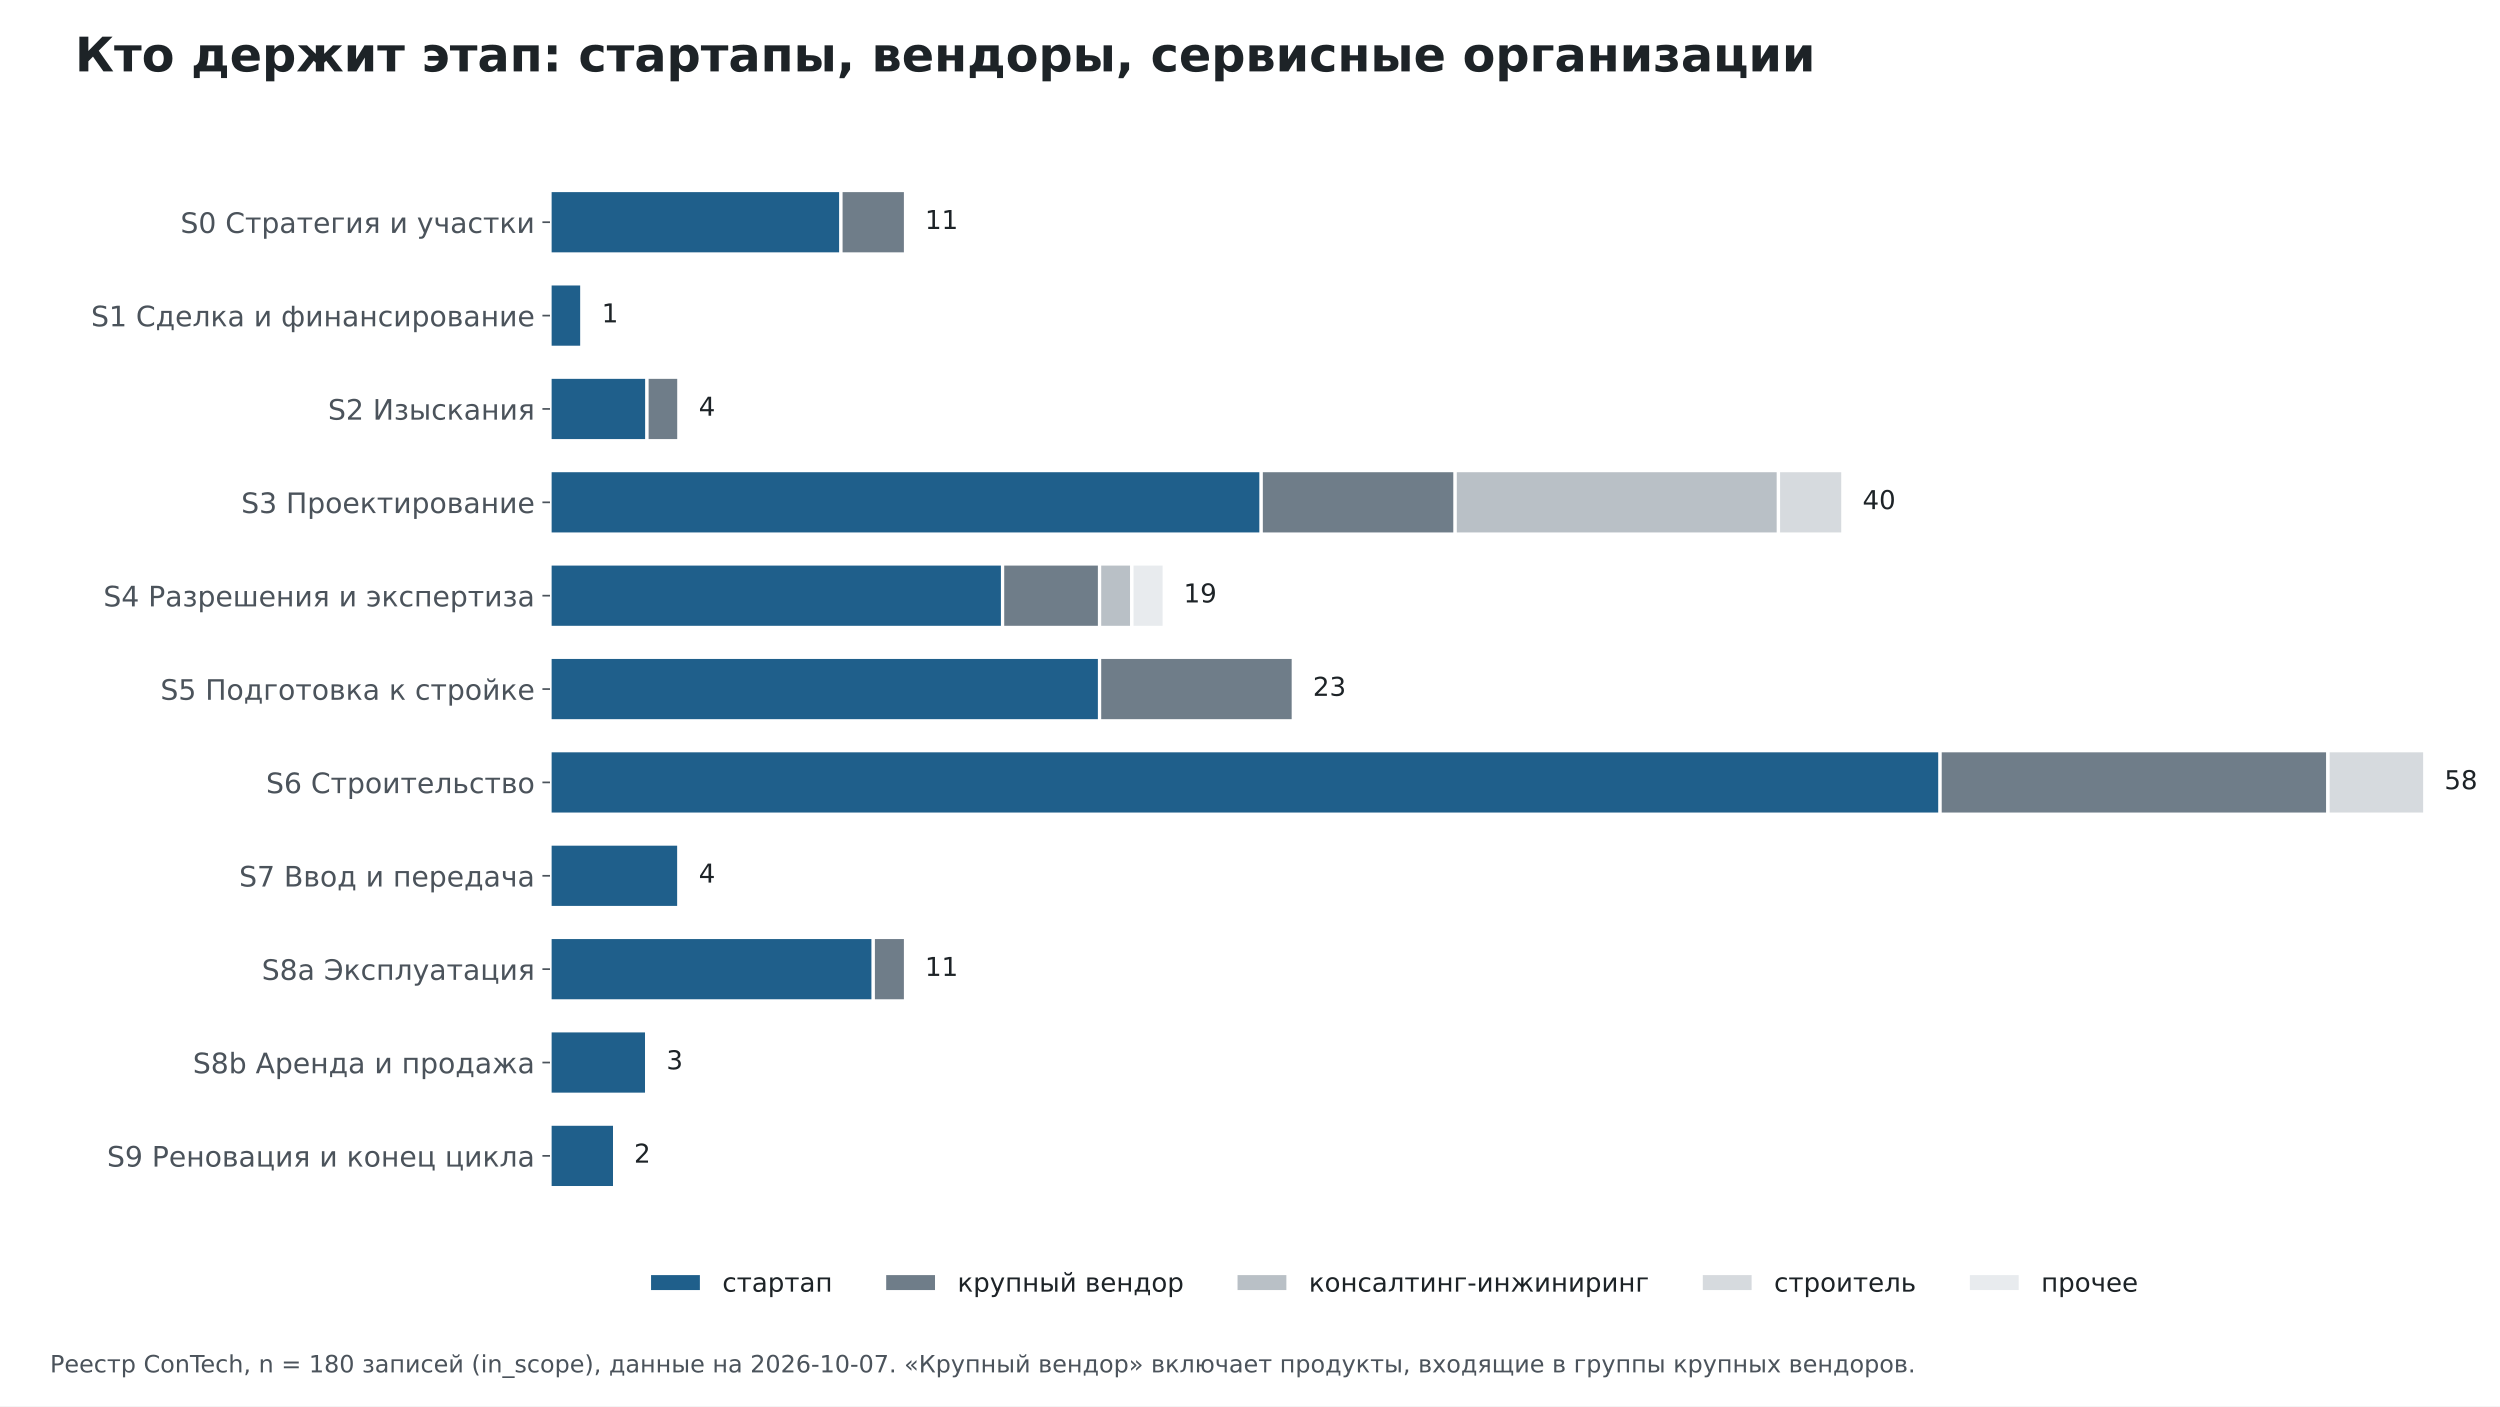
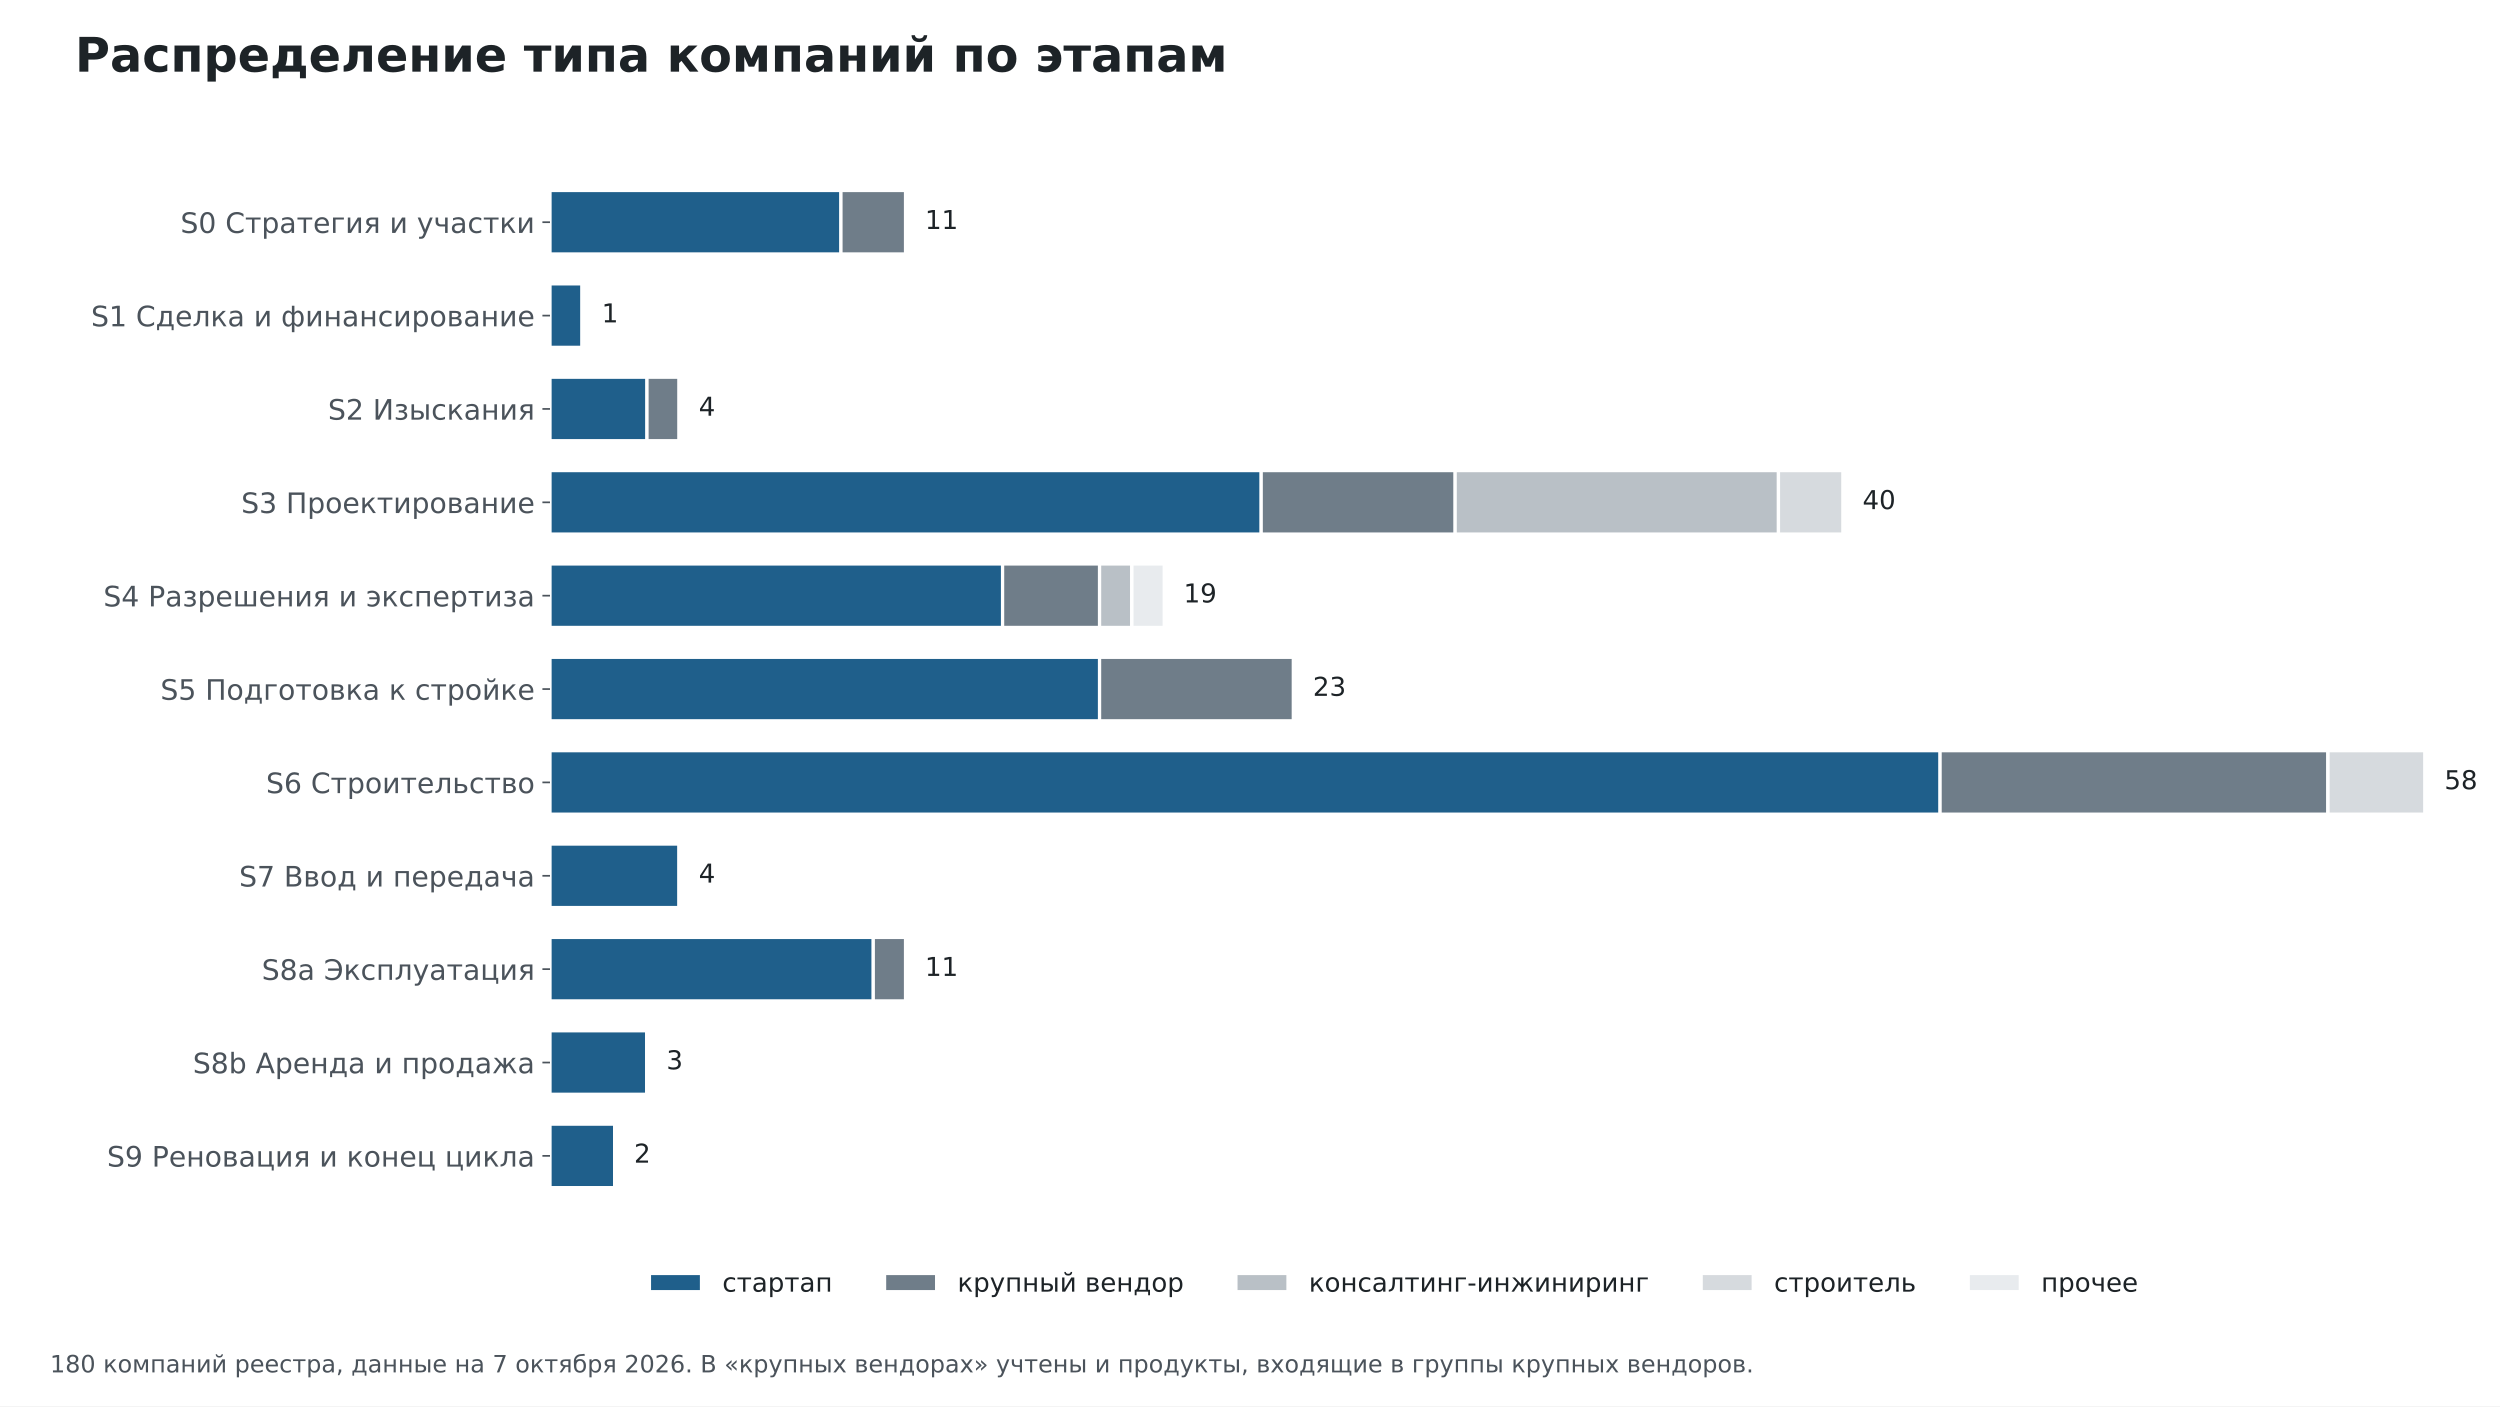
<svg xmlns="http://www.w3.org/2000/svg" xmlns:xlink="http://www.w3.org/1999/xlink" width="1152pt" height="648pt" viewBox="0 0 1152 648" version="1.1">
  <defs>
    <style type="text/css">*{stroke-linejoin: round; stroke-linecap: butt}</style>
  </defs>
  <g id="figure_1">
    <g id="patch_1">
      <path d="M 0 648  L 1152 648  L 1152 0  L 0 0  z " style="fill: #ffffff" />
    </g>
    <g id="axes_1">
      <g id="patch_2">
        <path d="M 253.44 570.24  L 1117.44 570.24  L 1117.44 64.8  L 253.44 64.8  z " style="fill: #ffffff" />
      </g>
      <g id="patch_3">
-         <path d="M 253.44 87.775  L 387.509 87.775  L 387.509 117.031  L 253.44 117.031  z " clip-path="url(#pc923c8e28b)" style="fill: #1f5f8b; stroke: #ffffff; stroke-width: 1.5; stroke-linejoin: miter" />
+         <path d="M 253.44 87.775  L 387.509 87.775  L 387.509 117.031  L 253.44 117.031  z " clip-path="url(#p01d4a451d5)" style="fill: #1f5f8b; stroke: #ffffff; stroke-width: 1.5; stroke-linejoin: miter" />
      </g>
      <g id="patch_4">
-         <path d="M 253.44 130.798  L 268.337 130.798  L 268.337 160.054  L 253.44 160.054  z " clip-path="url(#pc923c8e28b)" style="fill: #1f5f8b; stroke: #ffffff; stroke-width: 1.5; stroke-linejoin: miter" />
+         <path d="M 253.44 130.798  L 268.337 130.798  L 268.337 160.054  L 253.44 160.054  z " clip-path="url(#p01d4a451d5)" style="fill: #1f5f8b; stroke: #ffffff; stroke-width: 1.5; stroke-linejoin: miter" />
      </g>
      <g id="patch_5">
-         <path d="M 253.44 173.822  L 298.13 173.822  L 298.13 203.078  L 253.44 203.078  z " clip-path="url(#pc923c8e28b)" style="fill: #1f5f8b; stroke: #ffffff; stroke-width: 1.5; stroke-linejoin: miter" />
+         <path d="M 253.44 173.822  L 298.13 173.822  L 298.13 203.078  L 253.44 203.078  z " clip-path="url(#p01d4a451d5)" style="fill: #1f5f8b; stroke: #ffffff; stroke-width: 1.5; stroke-linejoin: miter" />
      </g>
      <g id="patch_6">
-         <path d="M 253.44 216.845  L 581.164 216.845  L 581.164 246.101  L 253.44 246.101  z " clip-path="url(#pc923c8e28b)" style="fill: #1f5f8b; stroke: #ffffff; stroke-width: 1.5; stroke-linejoin: miter" />
+         <path d="M 253.44 216.845  L 581.164 216.845  L 581.164 246.101  L 253.44 246.101  z " clip-path="url(#p01d4a451d5)" style="fill: #1f5f8b; stroke: #ffffff; stroke-width: 1.5; stroke-linejoin: miter" />
      </g>
      <g id="patch_7">
-         <path d="M 253.44 259.869  L 461.992 259.869  L 461.992 289.124  L 253.44 289.124  z " clip-path="url(#pc923c8e28b)" style="fill: #1f5f8b; stroke: #ffffff; stroke-width: 1.5; stroke-linejoin: miter" />
+         <path d="M 253.44 259.869  L 461.992 259.869  L 461.992 289.124  L 253.44 289.124  z " clip-path="url(#p01d4a451d5)" style="fill: #1f5f8b; stroke: #ffffff; stroke-width: 1.5; stroke-linejoin: miter" />
      </g>
      <g id="patch_8">
-         <path d="M 253.44 302.892  L 506.681 302.892  L 506.681 332.148  L 253.44 332.148  z " clip-path="url(#pc923c8e28b)" style="fill: #1f5f8b; stroke: #ffffff; stroke-width: 1.5; stroke-linejoin: miter" />
+         <path d="M 253.44 302.892  L 506.681 302.892  L 506.681 332.148  L 253.44 332.148  z " clip-path="url(#p01d4a451d5)" style="fill: #1f5f8b; stroke: #ffffff; stroke-width: 1.5; stroke-linejoin: miter" />
      </g>
      <g id="patch_9">
-         <path d="M 253.44 345.916  L 893.992 345.916  L 893.992 375.171  L 253.44 375.171  z " clip-path="url(#pc923c8e28b)" style="fill: #1f5f8b; stroke: #ffffff; stroke-width: 1.5; stroke-linejoin: miter" />
+         <path d="M 253.44 345.916  L 893.992 345.916  L 893.992 375.171  L 253.44 375.171  z " clip-path="url(#p01d4a451d5)" style="fill: #1f5f8b; stroke: #ffffff; stroke-width: 1.5; stroke-linejoin: miter" />
      </g>
      <g id="patch_10">
-         <path d="M 253.44 388.939  L 313.026 388.939  L 313.026 418.195  L 253.44 418.195  z " clip-path="url(#pc923c8e28b)" style="fill: #1f5f8b; stroke: #ffffff; stroke-width: 1.5; stroke-linejoin: miter" />
+         <path d="M 253.44 388.939  L 313.026 388.939  L 313.026 418.195  L 253.44 418.195  z " clip-path="url(#p01d4a451d5)" style="fill: #1f5f8b; stroke: #ffffff; stroke-width: 1.5; stroke-linejoin: miter" />
      </g>
      <g id="patch_11">
-         <path d="M 253.44 431.962  L 402.406 431.962  L 402.406 461.218  L 253.44 461.218  z " clip-path="url(#pc923c8e28b)" style="fill: #1f5f8b; stroke: #ffffff; stroke-width: 1.5; stroke-linejoin: miter" />
+         <path d="M 253.44 431.962  L 402.406 431.962  L 402.406 461.218  L 253.44 461.218  z " clip-path="url(#p01d4a451d5)" style="fill: #1f5f8b; stroke: #ffffff; stroke-width: 1.5; stroke-linejoin: miter" />
      </g>
      <g id="patch_12">
-         <path d="M 253.44 474.986  L 298.13 474.986  L 298.13 504.242  L 253.44 504.242  z " clip-path="url(#pc923c8e28b)" style="fill: #1f5f8b; stroke: #ffffff; stroke-width: 1.5; stroke-linejoin: miter" />
+         <path d="M 253.44 474.986  L 298.13 474.986  L 298.13 504.242  L 253.44 504.242  z " clip-path="url(#p01d4a451d5)" style="fill: #1f5f8b; stroke: #ffffff; stroke-width: 1.5; stroke-linejoin: miter" />
      </g>
      <g id="patch_13">
-         <path d="M 253.44 518.009  L 283.233 518.009  L 283.233 547.265  L 253.44 547.265  z " clip-path="url(#pc923c8e28b)" style="fill: #1f5f8b; stroke: #ffffff; stroke-width: 1.5; stroke-linejoin: miter" />
+         <path d="M 253.44 518.009  L 283.233 518.009  L 283.233 547.265  L 253.44 547.265  z " clip-path="url(#p01d4a451d5)" style="fill: #1f5f8b; stroke: #ffffff; stroke-width: 1.5; stroke-linejoin: miter" />
      </g>
      <g id="patch_14">
-         <path d="M 387.509 87.775  L 417.302 87.775  L 417.302 117.031  L 387.509 117.031  z " clip-path="url(#pc923c8e28b)" style="fill: #6f7d89; stroke: #ffffff; stroke-width: 1.5; stroke-linejoin: miter" />
+         <path d="M 387.509 87.775  L 417.302 87.775  L 417.302 117.031  L 387.509 117.031  z " clip-path="url(#p01d4a451d5)" style="fill: #6f7d89; stroke: #ffffff; stroke-width: 1.5; stroke-linejoin: miter" />
      </g>
      <g id="patch_15">
-         <path d="M 268.337 130.798  L 268.337 130.798  L 268.337 160.054  L 268.337 160.054  z " clip-path="url(#pc923c8e28b)" style="fill: #6f7d89; stroke: #ffffff; stroke-width: 1.5; stroke-linejoin: miter" />
+         <path d="M 268.337 130.798  L 268.337 130.798  L 268.337 160.054  L 268.337 160.054  z " clip-path="url(#p01d4a451d5)" style="fill: #6f7d89; stroke: #ffffff; stroke-width: 1.5; stroke-linejoin: miter" />
      </g>
      <g id="patch_16">
-         <path d="M 298.13 173.822  L 313.026 173.822  L 313.026 203.078  L 298.13 203.078  z " clip-path="url(#pc923c8e28b)" style="fill: #6f7d89; stroke: #ffffff; stroke-width: 1.5; stroke-linejoin: miter" />
+         <path d="M 298.13 173.822  L 313.026 173.822  L 313.026 203.078  L 298.13 203.078  z " clip-path="url(#p01d4a451d5)" style="fill: #6f7d89; stroke: #ffffff; stroke-width: 1.5; stroke-linejoin: miter" />
      </g>
      <g id="patch_17">
-         <path d="M 581.164 216.845  L 670.543 216.845  L 670.543 246.101  L 581.164 246.101  z " clip-path="url(#pc923c8e28b)" style="fill: #6f7d89; stroke: #ffffff; stroke-width: 1.5; stroke-linejoin: miter" />
+         <path d="M 581.164 216.845  L 670.543 216.845  L 670.543 246.101  L 581.164 246.101  z " clip-path="url(#p01d4a451d5)" style="fill: #6f7d89; stroke: #ffffff; stroke-width: 1.5; stroke-linejoin: miter" />
      </g>
      <g id="patch_18">
-         <path d="M 461.992 259.869  L 506.681 259.869  L 506.681 289.124  L 461.992 289.124  z " clip-path="url(#pc923c8e28b)" style="fill: #6f7d89; stroke: #ffffff; stroke-width: 1.5; stroke-linejoin: miter" />
+         <path d="M 461.992 259.869  L 506.681 259.869  L 506.681 289.124  L 461.992 289.124  z " clip-path="url(#p01d4a451d5)" style="fill: #6f7d89; stroke: #ffffff; stroke-width: 1.5; stroke-linejoin: miter" />
      </g>
      <g id="patch_19">
-         <path d="M 506.681 302.892  L 596.061 302.892  L 596.061 332.148  L 506.681 332.148  z " clip-path="url(#pc923c8e28b)" style="fill: #6f7d89; stroke: #ffffff; stroke-width: 1.5; stroke-linejoin: miter" />
+         <path d="M 506.681 302.892  L 596.061 302.892  L 596.061 332.148  L 506.681 332.148  z " clip-path="url(#p01d4a451d5)" style="fill: #6f7d89; stroke: #ffffff; stroke-width: 1.5; stroke-linejoin: miter" />
      </g>
      <g id="patch_20">
-         <path d="M 893.992 345.916  L 1072.75 345.916  L 1072.75 375.171  L 893.992 375.171  z " clip-path="url(#pc923c8e28b)" style="fill: #6f7d89; stroke: #ffffff; stroke-width: 1.5; stroke-linejoin: miter" />
+         <path d="M 893.992 345.916  L 1072.75 345.916  L 1072.75 375.171  L 893.992 375.171  z " clip-path="url(#p01d4a451d5)" style="fill: #6f7d89; stroke: #ffffff; stroke-width: 1.5; stroke-linejoin: miter" />
      </g>
      <g id="patch_21">
-         <path d="M 313.026 388.939  L 313.026 388.939  L 313.026 418.195  L 313.026 418.195  z " clip-path="url(#pc923c8e28b)" style="fill: #6f7d89; stroke: #ffffff; stroke-width: 1.5; stroke-linejoin: miter" />
+         <path d="M 313.026 388.939  L 313.026 388.939  L 313.026 418.195  L 313.026 418.195  z " clip-path="url(#p01d4a451d5)" style="fill: #6f7d89; stroke: #ffffff; stroke-width: 1.5; stroke-linejoin: miter" />
      </g>
      <g id="patch_22">
-         <path d="M 402.406 431.962  L 417.302 431.962  L 417.302 461.218  L 402.406 461.218  z " clip-path="url(#pc923c8e28b)" style="fill: #6f7d89; stroke: #ffffff; stroke-width: 1.5; stroke-linejoin: miter" />
+         <path d="M 402.406 431.962  L 417.302 431.962  L 417.302 461.218  L 402.406 461.218  z " clip-path="url(#p01d4a451d5)" style="fill: #6f7d89; stroke: #ffffff; stroke-width: 1.5; stroke-linejoin: miter" />
      </g>
      <g id="patch_23">
-         <path d="M 298.13 474.986  L 298.13 474.986  L 298.13 504.242  L 298.13 504.242  z " clip-path="url(#pc923c8e28b)" style="fill: #6f7d89; stroke: #ffffff; stroke-width: 1.5; stroke-linejoin: miter" />
+         <path d="M 298.13 474.986  L 298.13 474.986  L 298.13 504.242  L 298.13 504.242  z " clip-path="url(#p01d4a451d5)" style="fill: #6f7d89; stroke: #ffffff; stroke-width: 1.5; stroke-linejoin: miter" />
      </g>
      <g id="patch_24">
-         <path d="M 283.233 518.009  L 283.233 518.009  L 283.233 547.265  L 283.233 547.265  z " clip-path="url(#pc923c8e28b)" style="fill: #6f7d89; stroke: #ffffff; stroke-width: 1.5; stroke-linejoin: miter" />
+         <path d="M 283.233 518.009  L 283.233 518.009  L 283.233 547.265  L 283.233 547.265  z " clip-path="url(#p01d4a451d5)" style="fill: #6f7d89; stroke: #ffffff; stroke-width: 1.5; stroke-linejoin: miter" />
      </g>
      <g id="patch_25">
-         <path d="M 417.302 87.775  L 417.302 87.775  L 417.302 117.031  L 417.302 117.031  z " clip-path="url(#pc923c8e28b)" style="fill: #b9c0c6; stroke: #ffffff; stroke-width: 1.5; stroke-linejoin: miter" />
+         <path d="M 417.302 87.775  L 417.302 87.775  L 417.302 117.031  L 417.302 117.031  z " clip-path="url(#p01d4a451d5)" style="fill: #b9c0c6; stroke: #ffffff; stroke-width: 1.5; stroke-linejoin: miter" />
      </g>
      <g id="patch_26">
-         <path d="M 268.337 130.798  L 268.337 130.798  L 268.337 160.054  L 268.337 160.054  z " clip-path="url(#pc923c8e28b)" style="fill: #b9c0c6; stroke: #ffffff; stroke-width: 1.5; stroke-linejoin: miter" />
+         <path d="M 268.337 130.798  L 268.337 130.798  L 268.337 160.054  L 268.337 160.054  z " clip-path="url(#p01d4a451d5)" style="fill: #b9c0c6; stroke: #ffffff; stroke-width: 1.5; stroke-linejoin: miter" />
      </g>
      <g id="patch_27">
-         <path d="M 313.026 173.822  L 313.026 173.822  L 313.026 203.078  L 313.026 203.078  z " clip-path="url(#pc923c8e28b)" style="fill: #b9c0c6; stroke: #ffffff; stroke-width: 1.5; stroke-linejoin: miter" />
+         <path d="M 313.026 173.822  L 313.026 173.822  L 313.026 203.078  L 313.026 203.078  z " clip-path="url(#p01d4a451d5)" style="fill: #b9c0c6; stroke: #ffffff; stroke-width: 1.5; stroke-linejoin: miter" />
      </g>
      <g id="patch_28">
-         <path d="M 670.543 216.845  L 819.509 216.845  L 819.509 246.101  L 670.543 246.101  z " clip-path="url(#pc923c8e28b)" style="fill: #b9c0c6; stroke: #ffffff; stroke-width: 1.5; stroke-linejoin: miter" />
+         <path d="M 670.543 216.845  L 819.509 216.845  L 819.509 246.101  L 670.543 246.101  z " clip-path="url(#p01d4a451d5)" style="fill: #b9c0c6; stroke: #ffffff; stroke-width: 1.5; stroke-linejoin: miter" />
      </g>
      <g id="patch_29">
-         <path d="M 506.681 259.869  L 521.578 259.869  L 521.578 289.124  L 506.681 289.124  z " clip-path="url(#pc923c8e28b)" style="fill: #b9c0c6; stroke: #ffffff; stroke-width: 1.5; stroke-linejoin: miter" />
+         <path d="M 506.681 259.869  L 521.578 259.869  L 521.578 289.124  L 506.681 289.124  z " clip-path="url(#p01d4a451d5)" style="fill: #b9c0c6; stroke: #ffffff; stroke-width: 1.5; stroke-linejoin: miter" />
      </g>
      <g id="patch_30">
-         <path d="M 596.061 302.892  L 596.061 302.892  L 596.061 332.148  L 596.061 332.148  z " clip-path="url(#pc923c8e28b)" style="fill: #b9c0c6; stroke: #ffffff; stroke-width: 1.5; stroke-linejoin: miter" />
+         <path d="M 596.061 302.892  L 596.061 302.892  L 596.061 332.148  L 596.061 332.148  z " clip-path="url(#p01d4a451d5)" style="fill: #b9c0c6; stroke: #ffffff; stroke-width: 1.5; stroke-linejoin: miter" />
      </g>
      <g id="patch_31">
-         <path d="M 1072.75 345.916  L 1072.75 345.916  L 1072.75 375.171  L 1072.75 375.171  z " clip-path="url(#pc923c8e28b)" style="fill: #b9c0c6; stroke: #ffffff; stroke-width: 1.5; stroke-linejoin: miter" />
+         <path d="M 1072.75 345.916  L 1072.75 345.916  L 1072.75 375.171  L 1072.75 375.171  z " clip-path="url(#p01d4a451d5)" style="fill: #b9c0c6; stroke: #ffffff; stroke-width: 1.5; stroke-linejoin: miter" />
      </g>
      <g id="patch_32">
-         <path d="M 313.026 388.939  L 313.026 388.939  L 313.026 418.195  L 313.026 418.195  z " clip-path="url(#pc923c8e28b)" style="fill: #b9c0c6; stroke: #ffffff; stroke-width: 1.5; stroke-linejoin: miter" />
+         <path d="M 313.026 388.939  L 313.026 388.939  L 313.026 418.195  L 313.026 418.195  z " clip-path="url(#p01d4a451d5)" style="fill: #b9c0c6; stroke: #ffffff; stroke-width: 1.5; stroke-linejoin: miter" />
      </g>
      <g id="patch_33">
-         <path d="M 417.302 431.962  L 417.302 431.962  L 417.302 461.218  L 417.302 461.218  z " clip-path="url(#pc923c8e28b)" style="fill: #b9c0c6; stroke: #ffffff; stroke-width: 1.5; stroke-linejoin: miter" />
+         <path d="M 417.302 431.962  L 417.302 431.962  L 417.302 461.218  L 417.302 461.218  z " clip-path="url(#p01d4a451d5)" style="fill: #b9c0c6; stroke: #ffffff; stroke-width: 1.5; stroke-linejoin: miter" />
      </g>
      <g id="patch_34">
-         <path d="M 298.13 474.986  L 298.13 474.986  L 298.13 504.242  L 298.13 504.242  z " clip-path="url(#pc923c8e28b)" style="fill: #b9c0c6; stroke: #ffffff; stroke-width: 1.5; stroke-linejoin: miter" />
+         <path d="M 298.13 474.986  L 298.13 474.986  L 298.13 504.242  L 298.13 504.242  z " clip-path="url(#p01d4a451d5)" style="fill: #b9c0c6; stroke: #ffffff; stroke-width: 1.5; stroke-linejoin: miter" />
      </g>
      <g id="patch_35">
-         <path d="M 283.233 518.009  L 283.233 518.009  L 283.233 547.265  L 283.233 547.265  z " clip-path="url(#pc923c8e28b)" style="fill: #b9c0c6; stroke: #ffffff; stroke-width: 1.5; stroke-linejoin: miter" />
+         <path d="M 283.233 518.009  L 283.233 518.009  L 283.233 547.265  L 283.233 547.265  z " clip-path="url(#p01d4a451d5)" style="fill: #b9c0c6; stroke: #ffffff; stroke-width: 1.5; stroke-linejoin: miter" />
      </g>
      <g id="patch_36">
-         <path d="M 417.302 87.775  L 417.302 87.775  L 417.302 117.031  L 417.302 117.031  z " clip-path="url(#pc923c8e28b)" style="fill: #d6dade; stroke: #ffffff; stroke-width: 1.5; stroke-linejoin: miter" />
+         <path d="M 417.302 87.775  L 417.302 87.775  L 417.302 117.031  L 417.302 117.031  z " clip-path="url(#p01d4a451d5)" style="fill: #d6dade; stroke: #ffffff; stroke-width: 1.5; stroke-linejoin: miter" />
      </g>
      <g id="patch_37">
-         <path d="M 268.337 130.798  L 268.337 130.798  L 268.337 160.054  L 268.337 160.054  z " clip-path="url(#pc923c8e28b)" style="fill: #d6dade; stroke: #ffffff; stroke-width: 1.5; stroke-linejoin: miter" />
+         <path d="M 268.337 130.798  L 268.337 130.798  L 268.337 160.054  L 268.337 160.054  z " clip-path="url(#p01d4a451d5)" style="fill: #d6dade; stroke: #ffffff; stroke-width: 1.5; stroke-linejoin: miter" />
      </g>
      <g id="patch_38">
-         <path d="M 313.026 173.822  L 313.026 173.822  L 313.026 203.078  L 313.026 203.078  z " clip-path="url(#pc923c8e28b)" style="fill: #d6dade; stroke: #ffffff; stroke-width: 1.5; stroke-linejoin: miter" />
+         <path d="M 313.026 173.822  L 313.026 173.822  L 313.026 203.078  L 313.026 203.078  z " clip-path="url(#p01d4a451d5)" style="fill: #d6dade; stroke: #ffffff; stroke-width: 1.5; stroke-linejoin: miter" />
      </g>
      <g id="patch_39">
-         <path d="M 819.509 216.845  L 849.302 216.845  L 849.302 246.101  L 819.509 246.101  z " clip-path="url(#pc923c8e28b)" style="fill: #d6dade; stroke: #ffffff; stroke-width: 1.5; stroke-linejoin: miter" />
+         <path d="M 819.509 216.845  L 849.302 216.845  L 849.302 246.101  L 819.509 246.101  z " clip-path="url(#p01d4a451d5)" style="fill: #d6dade; stroke: #ffffff; stroke-width: 1.5; stroke-linejoin: miter" />
      </g>
      <g id="patch_40">
-         <path d="M 521.578 259.869  L 521.578 259.869  L 521.578 289.124  L 521.578 289.124  z " clip-path="url(#pc923c8e28b)" style="fill: #d6dade; stroke: #ffffff; stroke-width: 1.5; stroke-linejoin: miter" />
+         <path d="M 521.578 259.869  L 521.578 259.869  L 521.578 289.124  L 521.578 289.124  z " clip-path="url(#p01d4a451d5)" style="fill: #d6dade; stroke: #ffffff; stroke-width: 1.5; stroke-linejoin: miter" />
      </g>
      <g id="patch_41">
-         <path d="M 596.061 302.892  L 596.061 302.892  L 596.061 332.148  L 596.061 332.148  z " clip-path="url(#pc923c8e28b)" style="fill: #d6dade; stroke: #ffffff; stroke-width: 1.5; stroke-linejoin: miter" />
+         <path d="M 596.061 302.892  L 596.061 302.892  L 596.061 332.148  L 596.061 332.148  z " clip-path="url(#p01d4a451d5)" style="fill: #d6dade; stroke: #ffffff; stroke-width: 1.5; stroke-linejoin: miter" />
      </g>
      <g id="patch_42">
-         <path d="M 1072.75 345.916  L 1117.44 345.916  L 1117.44 375.171  L 1072.75 375.171  z " clip-path="url(#pc923c8e28b)" style="fill: #d6dade; stroke: #ffffff; stroke-width: 1.5; stroke-linejoin: miter" />
+         <path d="M 1072.75 345.916  L 1117.44 345.916  L 1117.44 375.171  L 1072.75 375.171  z " clip-path="url(#p01d4a451d5)" style="fill: #d6dade; stroke: #ffffff; stroke-width: 1.5; stroke-linejoin: miter" />
      </g>
      <g id="patch_43">
-         <path d="M 313.026 388.939  L 313.026 388.939  L 313.026 418.195  L 313.026 418.195  z " clip-path="url(#pc923c8e28b)" style="fill: #d6dade; stroke: #ffffff; stroke-width: 1.5; stroke-linejoin: miter" />
+         <path d="M 313.026 388.939  L 313.026 388.939  L 313.026 418.195  L 313.026 418.195  z " clip-path="url(#p01d4a451d5)" style="fill: #d6dade; stroke: #ffffff; stroke-width: 1.5; stroke-linejoin: miter" />
      </g>
      <g id="patch_44">
-         <path d="M 417.302 431.962  L 417.302 431.962  L 417.302 461.218  L 417.302 461.218  z " clip-path="url(#pc923c8e28b)" style="fill: #d6dade; stroke: #ffffff; stroke-width: 1.5; stroke-linejoin: miter" />
+         <path d="M 417.302 431.962  L 417.302 431.962  L 417.302 461.218  L 417.302 461.218  z " clip-path="url(#p01d4a451d5)" style="fill: #d6dade; stroke: #ffffff; stroke-width: 1.5; stroke-linejoin: miter" />
      </g>
      <g id="patch_45">
-         <path d="M 298.13 474.986  L 298.13 474.986  L 298.13 504.242  L 298.13 504.242  z " clip-path="url(#pc923c8e28b)" style="fill: #d6dade; stroke: #ffffff; stroke-width: 1.5; stroke-linejoin: miter" />
+         <path d="M 298.13 474.986  L 298.13 474.986  L 298.13 504.242  L 298.13 504.242  z " clip-path="url(#p01d4a451d5)" style="fill: #d6dade; stroke: #ffffff; stroke-width: 1.5; stroke-linejoin: miter" />
      </g>
      <g id="patch_46">
-         <path d="M 283.233 518.009  L 283.233 518.009  L 283.233 547.265  L 283.233 547.265  z " clip-path="url(#pc923c8e28b)" style="fill: #d6dade; stroke: #ffffff; stroke-width: 1.5; stroke-linejoin: miter" />
+         <path d="M 283.233 518.009  L 283.233 518.009  L 283.233 547.265  L 283.233 547.265  z " clip-path="url(#p01d4a451d5)" style="fill: #d6dade; stroke: #ffffff; stroke-width: 1.5; stroke-linejoin: miter" />
      </g>
      <g id="patch_47">
-         <path d="M 417.302 87.775  L 417.302 87.775  L 417.302 117.031  L 417.302 117.031  z " clip-path="url(#pc923c8e28b)" style="fill: #e8ebee; stroke: #ffffff; stroke-width: 1.5; stroke-linejoin: miter" />
+         <path d="M 417.302 87.775  L 417.302 87.775  L 417.302 117.031  L 417.302 117.031  z " clip-path="url(#p01d4a451d5)" style="fill: #e8ebee; stroke: #ffffff; stroke-width: 1.5; stroke-linejoin: miter" />
      </g>
      <g id="patch_48">
-         <path d="M 268.337 130.798  L 268.337 130.798  L 268.337 160.054  L 268.337 160.054  z " clip-path="url(#pc923c8e28b)" style="fill: #e8ebee; stroke: #ffffff; stroke-width: 1.5; stroke-linejoin: miter" />
+         <path d="M 268.337 130.798  L 268.337 130.798  L 268.337 160.054  L 268.337 160.054  z " clip-path="url(#p01d4a451d5)" style="fill: #e8ebee; stroke: #ffffff; stroke-width: 1.5; stroke-linejoin: miter" />
      </g>
      <g id="patch_49">
-         <path d="M 313.026 173.822  L 313.026 173.822  L 313.026 203.078  L 313.026 203.078  z " clip-path="url(#pc923c8e28b)" style="fill: #e8ebee; stroke: #ffffff; stroke-width: 1.5; stroke-linejoin: miter" />
+         <path d="M 313.026 173.822  L 313.026 173.822  L 313.026 203.078  L 313.026 203.078  z " clip-path="url(#p01d4a451d5)" style="fill: #e8ebee; stroke: #ffffff; stroke-width: 1.5; stroke-linejoin: miter" />
      </g>
      <g id="patch_50">
-         <path d="M 849.302 216.845  L 849.302 216.845  L 849.302 246.101  L 849.302 246.101  z " clip-path="url(#pc923c8e28b)" style="fill: #e8ebee; stroke: #ffffff; stroke-width: 1.5; stroke-linejoin: miter" />
+         <path d="M 849.302 216.845  L 849.302 216.845  L 849.302 246.101  L 849.302 246.101  z " clip-path="url(#p01d4a451d5)" style="fill: #e8ebee; stroke: #ffffff; stroke-width: 1.5; stroke-linejoin: miter" />
      </g>
      <g id="patch_51">
-         <path d="M 521.578 259.869  L 536.474 259.869  L 536.474 289.124  L 521.578 289.124  z " clip-path="url(#pc923c8e28b)" style="fill: #e8ebee; stroke: #ffffff; stroke-width: 1.5; stroke-linejoin: miter" />
+         <path d="M 521.578 259.869  L 536.474 259.869  L 536.474 289.124  L 521.578 289.124  z " clip-path="url(#p01d4a451d5)" style="fill: #e8ebee; stroke: #ffffff; stroke-width: 1.5; stroke-linejoin: miter" />
      </g>
      <g id="patch_52">
-         <path d="M 596.061 302.892  L 596.061 302.892  L 596.061 332.148  L 596.061 332.148  z " clip-path="url(#pc923c8e28b)" style="fill: #e8ebee; stroke: #ffffff; stroke-width: 1.5; stroke-linejoin: miter" />
+         <path d="M 596.061 302.892  L 596.061 302.892  L 596.061 332.148  L 596.061 332.148  z " clip-path="url(#p01d4a451d5)" style="fill: #e8ebee; stroke: #ffffff; stroke-width: 1.5; stroke-linejoin: miter" />
      </g>
      <g id="patch_53">
-         <path d="M 1117.44 345.916  L 1117.44 345.916  L 1117.44 375.171  L 1117.44 375.171  z " clip-path="url(#pc923c8e28b)" style="fill: #e8ebee; stroke: #ffffff; stroke-width: 1.5; stroke-linejoin: miter" />
+         <path d="M 1117.44 345.916  L 1117.44 345.916  L 1117.44 375.171  L 1117.44 375.171  z " clip-path="url(#p01d4a451d5)" style="fill: #e8ebee; stroke: #ffffff; stroke-width: 1.5; stroke-linejoin: miter" />
      </g>
      <g id="patch_54">
-         <path d="M 313.026 388.939  L 313.026 388.939  L 313.026 418.195  L 313.026 418.195  z " clip-path="url(#pc923c8e28b)" style="fill: #e8ebee; stroke: #ffffff; stroke-width: 1.5; stroke-linejoin: miter" />
+         <path d="M 313.026 388.939  L 313.026 388.939  L 313.026 418.195  L 313.026 418.195  z " clip-path="url(#p01d4a451d5)" style="fill: #e8ebee; stroke: #ffffff; stroke-width: 1.5; stroke-linejoin: miter" />
      </g>
      <g id="patch_55">
-         <path d="M 417.302 431.962  L 417.302 431.962  L 417.302 461.218  L 417.302 461.218  z " clip-path="url(#pc923c8e28b)" style="fill: #e8ebee; stroke: #ffffff; stroke-width: 1.5; stroke-linejoin: miter" />
+         <path d="M 417.302 431.962  L 417.302 431.962  L 417.302 461.218  L 417.302 461.218  z " clip-path="url(#p01d4a451d5)" style="fill: #e8ebee; stroke: #ffffff; stroke-width: 1.5; stroke-linejoin: miter" />
      </g>
      <g id="patch_56">
-         <path d="M 298.13 474.986  L 298.13 474.986  L 298.13 504.242  L 298.13 504.242  z " clip-path="url(#pc923c8e28b)" style="fill: #e8ebee; stroke: #ffffff; stroke-width: 1.5; stroke-linejoin: miter" />
+         <path d="M 298.13 474.986  L 298.13 474.986  L 298.13 504.242  L 298.13 504.242  z " clip-path="url(#p01d4a451d5)" style="fill: #e8ebee; stroke: #ffffff; stroke-width: 1.5; stroke-linejoin: miter" />
      </g>
      <g id="patch_57">
-         <path d="M 283.233 518.009  L 283.233 518.009  L 283.233 547.265  L 283.233 547.265  z " clip-path="url(#pc923c8e28b)" style="fill: #e8ebee; stroke: #ffffff; stroke-width: 1.5; stroke-linejoin: miter" />
+         <path d="M 283.233 518.009  L 283.233 518.009  L 283.233 547.265  L 283.233 547.265  z " clip-path="url(#p01d4a451d5)" style="fill: #e8ebee; stroke: #ffffff; stroke-width: 1.5; stroke-linejoin: miter" />
      </g>
      <g id="matplotlib.axis_1">
        <g id="ytick_1">
          <g id="line2d_1">
            <defs>
-               <path id="mdd2cf4fb05" d="M 0 0  L -3.5 0  " style="stroke: #4b535b; stroke-width: 0.8" />
+               <path id="m25e6bc2a86" d="M 0 0  L -3.5 0  " style="stroke: #4b535b; stroke-width: 0.8" />
            </defs>
            <g>
-               <use xlink:href="#mdd2cf4fb05" x="253.44" y="102.403" style="fill: #4b535b; stroke: #4b535b; stroke-width: 0.8" />
+               <use xlink:href="#m25e6bc2a86" x="253.44" y="102.403" style="fill: #4b535b; stroke: #4b535b; stroke-width: 0.8" />
            </g>
          </g>
          <g id="text_1">
            <text style="font-size: 13px; font-family: 'DejaVu Sans'; text-anchor: end; fill: #4b535b" x="246.44" y="107.341" transform="rotate(-0 246.44 107.341)">S0 Стратегия и участки</text>
          </g>
        </g>
        <g id="ytick_2">
          <g id="line2d_2">
            <g>
-               <use xlink:href="#mdd2cf4fb05" x="253.44" y="145.426" style="fill: #4b535b; stroke: #4b535b; stroke-width: 0.8" />
+               <use xlink:href="#m25e6bc2a86" x="253.44" y="145.426" style="fill: #4b535b; stroke: #4b535b; stroke-width: 0.8" />
            </g>
          </g>
          <g id="text_2">
            <text style="font-size: 13px; font-family: 'DejaVu Sans'; text-anchor: end; fill: #4b535b" x="246.44" y="150.365" transform="rotate(-0 246.44 150.3645)">S1 Сделка и финансирование</text>
          </g>
        </g>
        <g id="ytick_3">
          <g id="line2d_3">
            <g>
-               <use xlink:href="#mdd2cf4fb05" x="253.44" y="188.45" style="fill: #4b535b; stroke: #4b535b; stroke-width: 0.8" />
+               <use xlink:href="#m25e6bc2a86" x="253.44" y="188.45" style="fill: #4b535b; stroke: #4b535b; stroke-width: 0.8" />
            </g>
          </g>
          <g id="text_3">
            <text style="font-size: 13px; font-family: 'DejaVu Sans'; text-anchor: end; fill: #4b535b" x="246.44" y="193.388" transform="rotate(-0 246.44 193.388)">S2 Изыскания</text>
          </g>
        </g>
        <g id="ytick_4">
          <g id="line2d_4">
            <g>
-               <use xlink:href="#mdd2cf4fb05" x="253.44" y="231.473" style="fill: #4b535b; stroke: #4b535b; stroke-width: 0.8" />
+               <use xlink:href="#m25e6bc2a86" x="253.44" y="231.473" style="fill: #4b535b; stroke: #4b535b; stroke-width: 0.8" />
            </g>
          </g>
          <g id="text_4">
            <text style="font-size: 13px; font-family: 'DejaVu Sans'; text-anchor: end; fill: #4b535b" x="246.44" y="236.411" transform="rotate(-0 246.44 236.4115)">S3 Проектирование</text>
          </g>
        </g>
        <g id="ytick_5">
          <g id="line2d_5">
            <g>
-               <use xlink:href="#mdd2cf4fb05" x="253.44" y="274.497" style="fill: #4b535b; stroke: #4b535b; stroke-width: 0.8" />
+               <use xlink:href="#m25e6bc2a86" x="253.44" y="274.497" style="fill: #4b535b; stroke: #4b535b; stroke-width: 0.8" />
            </g>
          </g>
          <g id="text_5">
            <text style="font-size: 13px; font-family: 'DejaVu Sans'; text-anchor: end; fill: #4b535b" x="246.44" y="279.435" transform="rotate(-0 246.44 279.435)">S4 Разрешения и экспертиза</text>
          </g>
        </g>
        <g id="ytick_6">
          <g id="line2d_6">
            <g>
-               <use xlink:href="#mdd2cf4fb05" x="253.44" y="317.52" style="fill: #4b535b; stroke: #4b535b; stroke-width: 0.8" />
+               <use xlink:href="#m25e6bc2a86" x="253.44" y="317.52" style="fill: #4b535b; stroke: #4b535b; stroke-width: 0.8" />
            </g>
          </g>
          <g id="text_6">
            <text style="font-size: 13px; font-family: 'DejaVu Sans'; text-anchor: end; fill: #4b535b" x="246.44" y="322.458" transform="rotate(-0 246.44 322.4585)">S5 Подготовка к стройке</text>
          </g>
        </g>
        <g id="ytick_7">
          <g id="line2d_7">
            <g>
-               <use xlink:href="#mdd2cf4fb05" x="253.44" y="360.543" style="fill: #4b535b; stroke: #4b535b; stroke-width: 0.8" />
+               <use xlink:href="#m25e6bc2a86" x="253.44" y="360.543" style="fill: #4b535b; stroke: #4b535b; stroke-width: 0.8" />
            </g>
          </g>
          <g id="text_7">
            <text style="font-size: 13px; font-family: 'DejaVu Sans'; text-anchor: end; fill: #4b535b" x="246.44" y="365.482" transform="rotate(-0 246.44 365.482)">S6 Строительство</text>
          </g>
        </g>
        <g id="ytick_8">
          <g id="line2d_8">
            <g>
-               <use xlink:href="#mdd2cf4fb05" x="253.44" y="403.567" style="fill: #4b535b; stroke: #4b535b; stroke-width: 0.8" />
+               <use xlink:href="#m25e6bc2a86" x="253.44" y="403.567" style="fill: #4b535b; stroke: #4b535b; stroke-width: 0.8" />
            </g>
          </g>
          <g id="text_8">
            <text style="font-size: 13px; font-family: 'DejaVu Sans'; text-anchor: end; fill: #4b535b" x="246.44" y="408.505" transform="rotate(-0 246.44 408.5055)">S7 Ввод и передача</text>
          </g>
        </g>
        <g id="ytick_9">
          <g id="line2d_9">
            <g>
-               <use xlink:href="#mdd2cf4fb05" x="253.44" y="446.59" style="fill: #4b535b; stroke: #4b535b; stroke-width: 0.8" />
+               <use xlink:href="#m25e6bc2a86" x="253.44" y="446.59" style="fill: #4b535b; stroke: #4b535b; stroke-width: 0.8" />
            </g>
          </g>
          <g id="text_9">
            <text style="font-size: 13px; font-family: 'DejaVu Sans'; text-anchor: end; fill: #4b535b" x="246.44" y="451.529" transform="rotate(-0 246.44 451.529)">S8a Эксплуатация</text>
          </g>
        </g>
        <g id="ytick_10">
          <g id="line2d_10">
            <g>
-               <use xlink:href="#mdd2cf4fb05" x="253.44" y="489.614" style="fill: #4b535b; stroke: #4b535b; stroke-width: 0.8" />
+               <use xlink:href="#m25e6bc2a86" x="253.44" y="489.614" style="fill: #4b535b; stroke: #4b535b; stroke-width: 0.8" />
            </g>
          </g>
          <g id="text_10">
            <text style="font-size: 13px; font-family: 'DejaVu Sans'; text-anchor: end; fill: #4b535b" x="246.44" y="494.553" transform="rotate(-0 246.44 494.553)">S8b Аренда и продажа</text>
          </g>
        </g>
        <g id="ytick_11">
          <g id="line2d_11">
            <g>
-               <use xlink:href="#mdd2cf4fb05" x="253.44" y="532.637" style="fill: #4b535b; stroke: #4b535b; stroke-width: 0.8" />
+               <use xlink:href="#m25e6bc2a86" x="253.44" y="532.637" style="fill: #4b535b; stroke: #4b535b; stroke-width: 0.8" />
            </g>
          </g>
          <g id="text_11">
            <text style="font-size: 13px; font-family: 'DejaVu Sans'; text-anchor: end; fill: #4b535b" x="246.44" y="537.576" transform="rotate(-0 246.44 537.5759)">S9 Реновация и конец цикла</text>
          </g>
        </g>
      </g>
      <g id="text_12">
        <text style="font-size: 12px; font-family: 'DejaVu Sans'; text-anchor: start; fill: #1d2327" x="426.24" y="105.52" transform="rotate(-0 426.24 105.5197)">11</text>
      </g>
      <g id="text_13">
        <text style="font-size: 12px; font-family: 'DejaVu Sans'; text-anchor: start; fill: #1d2327" x="277.274" y="148.543" transform="rotate(-0 277.2745 148.5432)">1</text>
      </g>
      <g id="text_14">
        <text style="font-size: 12px; font-family: 'DejaVu Sans'; text-anchor: start; fill: #1d2327" x="321.964" y="191.567" transform="rotate(-0 321.9641 191.5667)">4</text>
      </g>
      <g id="text_15">
        <text style="font-size: 12px; font-family: 'DejaVu Sans'; text-anchor: start; fill: #1d2327" x="858.24" y="234.59" transform="rotate(-0 858.24 234.5902)">40</text>
      </g>
      <g id="text_16">
        <text style="font-size: 12px; font-family: 'DejaVu Sans'; text-anchor: start; fill: #1d2327" x="545.412" y="277.614" transform="rotate(-0 545.4124 277.6137)">19</text>
      </g>
      <g id="text_17">
        <text style="font-size: 12px; font-family: 'DejaVu Sans'; text-anchor: start; fill: #1d2327" x="604.999" y="320.637" transform="rotate(-0 604.9986 320.6372)">23</text>
      </g>
      <g id="text_18">
        <text style="font-size: 12px; font-family: 'DejaVu Sans'; text-anchor: start; fill: #1d2327" x="1126.378" y="363.661" transform="rotate(-0 1126.378 363.6607)">58</text>
      </g>
      <g id="text_19">
        <text style="font-size: 12px; font-family: 'DejaVu Sans'; text-anchor: start; fill: #1d2327" x="321.964" y="406.684" transform="rotate(-0 321.9641 406.6842)">4</text>
      </g>
      <g id="text_20">
        <text style="font-size: 12px; font-family: 'DejaVu Sans'; text-anchor: start; fill: #1d2327" x="426.24" y="449.708" transform="rotate(-0 426.24 449.7077)">11</text>
      </g>
      <g id="text_21">
        <text style="font-size: 12px; font-family: 'DejaVu Sans'; text-anchor: start; fill: #1d2327" x="307.068" y="492.731" transform="rotate(-0 307.0676 492.7312)">3</text>
      </g>
      <g id="text_22">
        <text style="font-size: 12px; font-family: 'DejaVu Sans'; text-anchor: start; fill: #1d2327" x="292.171" y="535.755" transform="rotate(-0 292.171 535.7547)">2</text>
      </g>
      <g id="legend_1">
        <g id="patch_58">
          <path d="M 299.256 595.213  L 323.256 595.213  L 323.256 586.813  L 299.256 586.813  z " style="fill: #1f5f8b; stroke: #ffffff; stroke-width: 1.5; stroke-linejoin: miter" />
        </g>
        <g id="text_23">
          <text style="font-size: 12px; font-family: 'DejaVu Sans'; text-anchor: start; fill: #1d2327" x="332.856" y="595.213" transform="rotate(-0 332.8556 595.2125)">стартап</text>
        </g>
        <g id="patch_59">
          <path d="M 407.604 595.213  L 431.604 595.213  L 431.604 586.813  L 407.604 586.813  z " style="fill: #6f7d89; stroke: #ffffff; stroke-width: 1.5; stroke-linejoin: miter" />
        </g>
        <g id="text_24">
          <text style="font-size: 12px; font-family: 'DejaVu Sans'; text-anchor: start; fill: #1d2327" x="441.204" y="595.213" transform="rotate(-0 441.2044 595.2125)">крупный вендор</text>
        </g>
        <g id="patch_60">
          <path d="M 569.509 595.213  L 593.509 595.213  L 593.509 586.813  L 569.509 586.813  z " style="fill: #b9c0c6; stroke: #ffffff; stroke-width: 1.5; stroke-linejoin: miter" />
        </g>
        <g id="text_25">
          <text style="font-size: 12px; font-family: 'DejaVu Sans'; text-anchor: start; fill: #1d2327" x="603.109" y="595.213" transform="rotate(-0 603.1087 595.2125)">консалтинг-инжиниринг</text>
        </g>
        <g id="patch_61">
          <path d="M 783.898 595.213  L 807.898 595.213  L 807.898 586.813  L 783.898 586.813  z " style="fill: #d6dade; stroke: #ffffff; stroke-width: 1.5; stroke-linejoin: miter" />
        </g>
        <g id="text_26">
          <text style="font-size: 12px; font-family: 'DejaVu Sans'; text-anchor: start; fill: #1d2327" x="817.498" y="595.213" transform="rotate(-0 817.4981 595.2125)">строитель</text>
        </g>
        <g id="patch_62">
          <path d="M 906.962 595.213  L 930.962 595.213  L 930.962 586.813  L 906.962 586.813  z " style="fill: #e8ebee; stroke: #ffffff; stroke-width: 1.5; stroke-linejoin: miter" />
        </g>
        <g id="text_27">
          <text style="font-size: 12px; font-family: 'DejaVu Sans'; text-anchor: start; fill: #1d2327" x="940.562" y="595.213" transform="rotate(-0 940.5619 595.2125)">прочее</text>
        </g>
      </g>
    </g>
    <g id="text_28">
-       <text style="font-weight: 700; font-size: 22px; font-family: 'DejaVu Sans'; text-anchor: start; fill: #1d2327" x="34.56" y="32.915" transform="rotate(-0 34.56 32.91484)">Кто держит этап: стартапы, вендоры, сервисные организации</text>
+       <text style="font-weight: 700; font-size: 22px; font-family: 'DejaVu Sans'; text-anchor: start; fill: #1d2327" x="34.56" y="33.023" transform="rotate(-0 34.56 33.02313)">Распределение типа компаний по этапам</text>
    </g>
    <g id="text_29">
-       <text style="font-size: 11px; font-family: 'DejaVu Sans'; text-anchor: start; fill: #4b535b" x="23.04" y="632.397" transform="rotate(-0 23.04 632.3974)">Реестр ConTech, n = 180 записей (in_scope), данные на 2026-10-07. «Крупный вендор» включает продукты, входящие в группы крупных вендоров.</text>
+       <text style="font-size: 11px; font-family: 'DejaVu Sans'; text-anchor: start; fill: #4b535b" x="23.04" y="632.397" transform="rotate(-0 23.04 632.3974)">180 компаний реестра, данные на 7 октября 2026. В «крупных вендорах» учтены и продукты, входящие в группы крупных вендоров.</text>
    </g>
  </g>
  <defs>
-     <clipPath id="pc923c8e28b">
+     <clipPath id="p01d4a451d5">
      <rect x="253.44" y="64.8" width="864" height="505.44" />
    </clipPath>
  </defs>
</svg>
